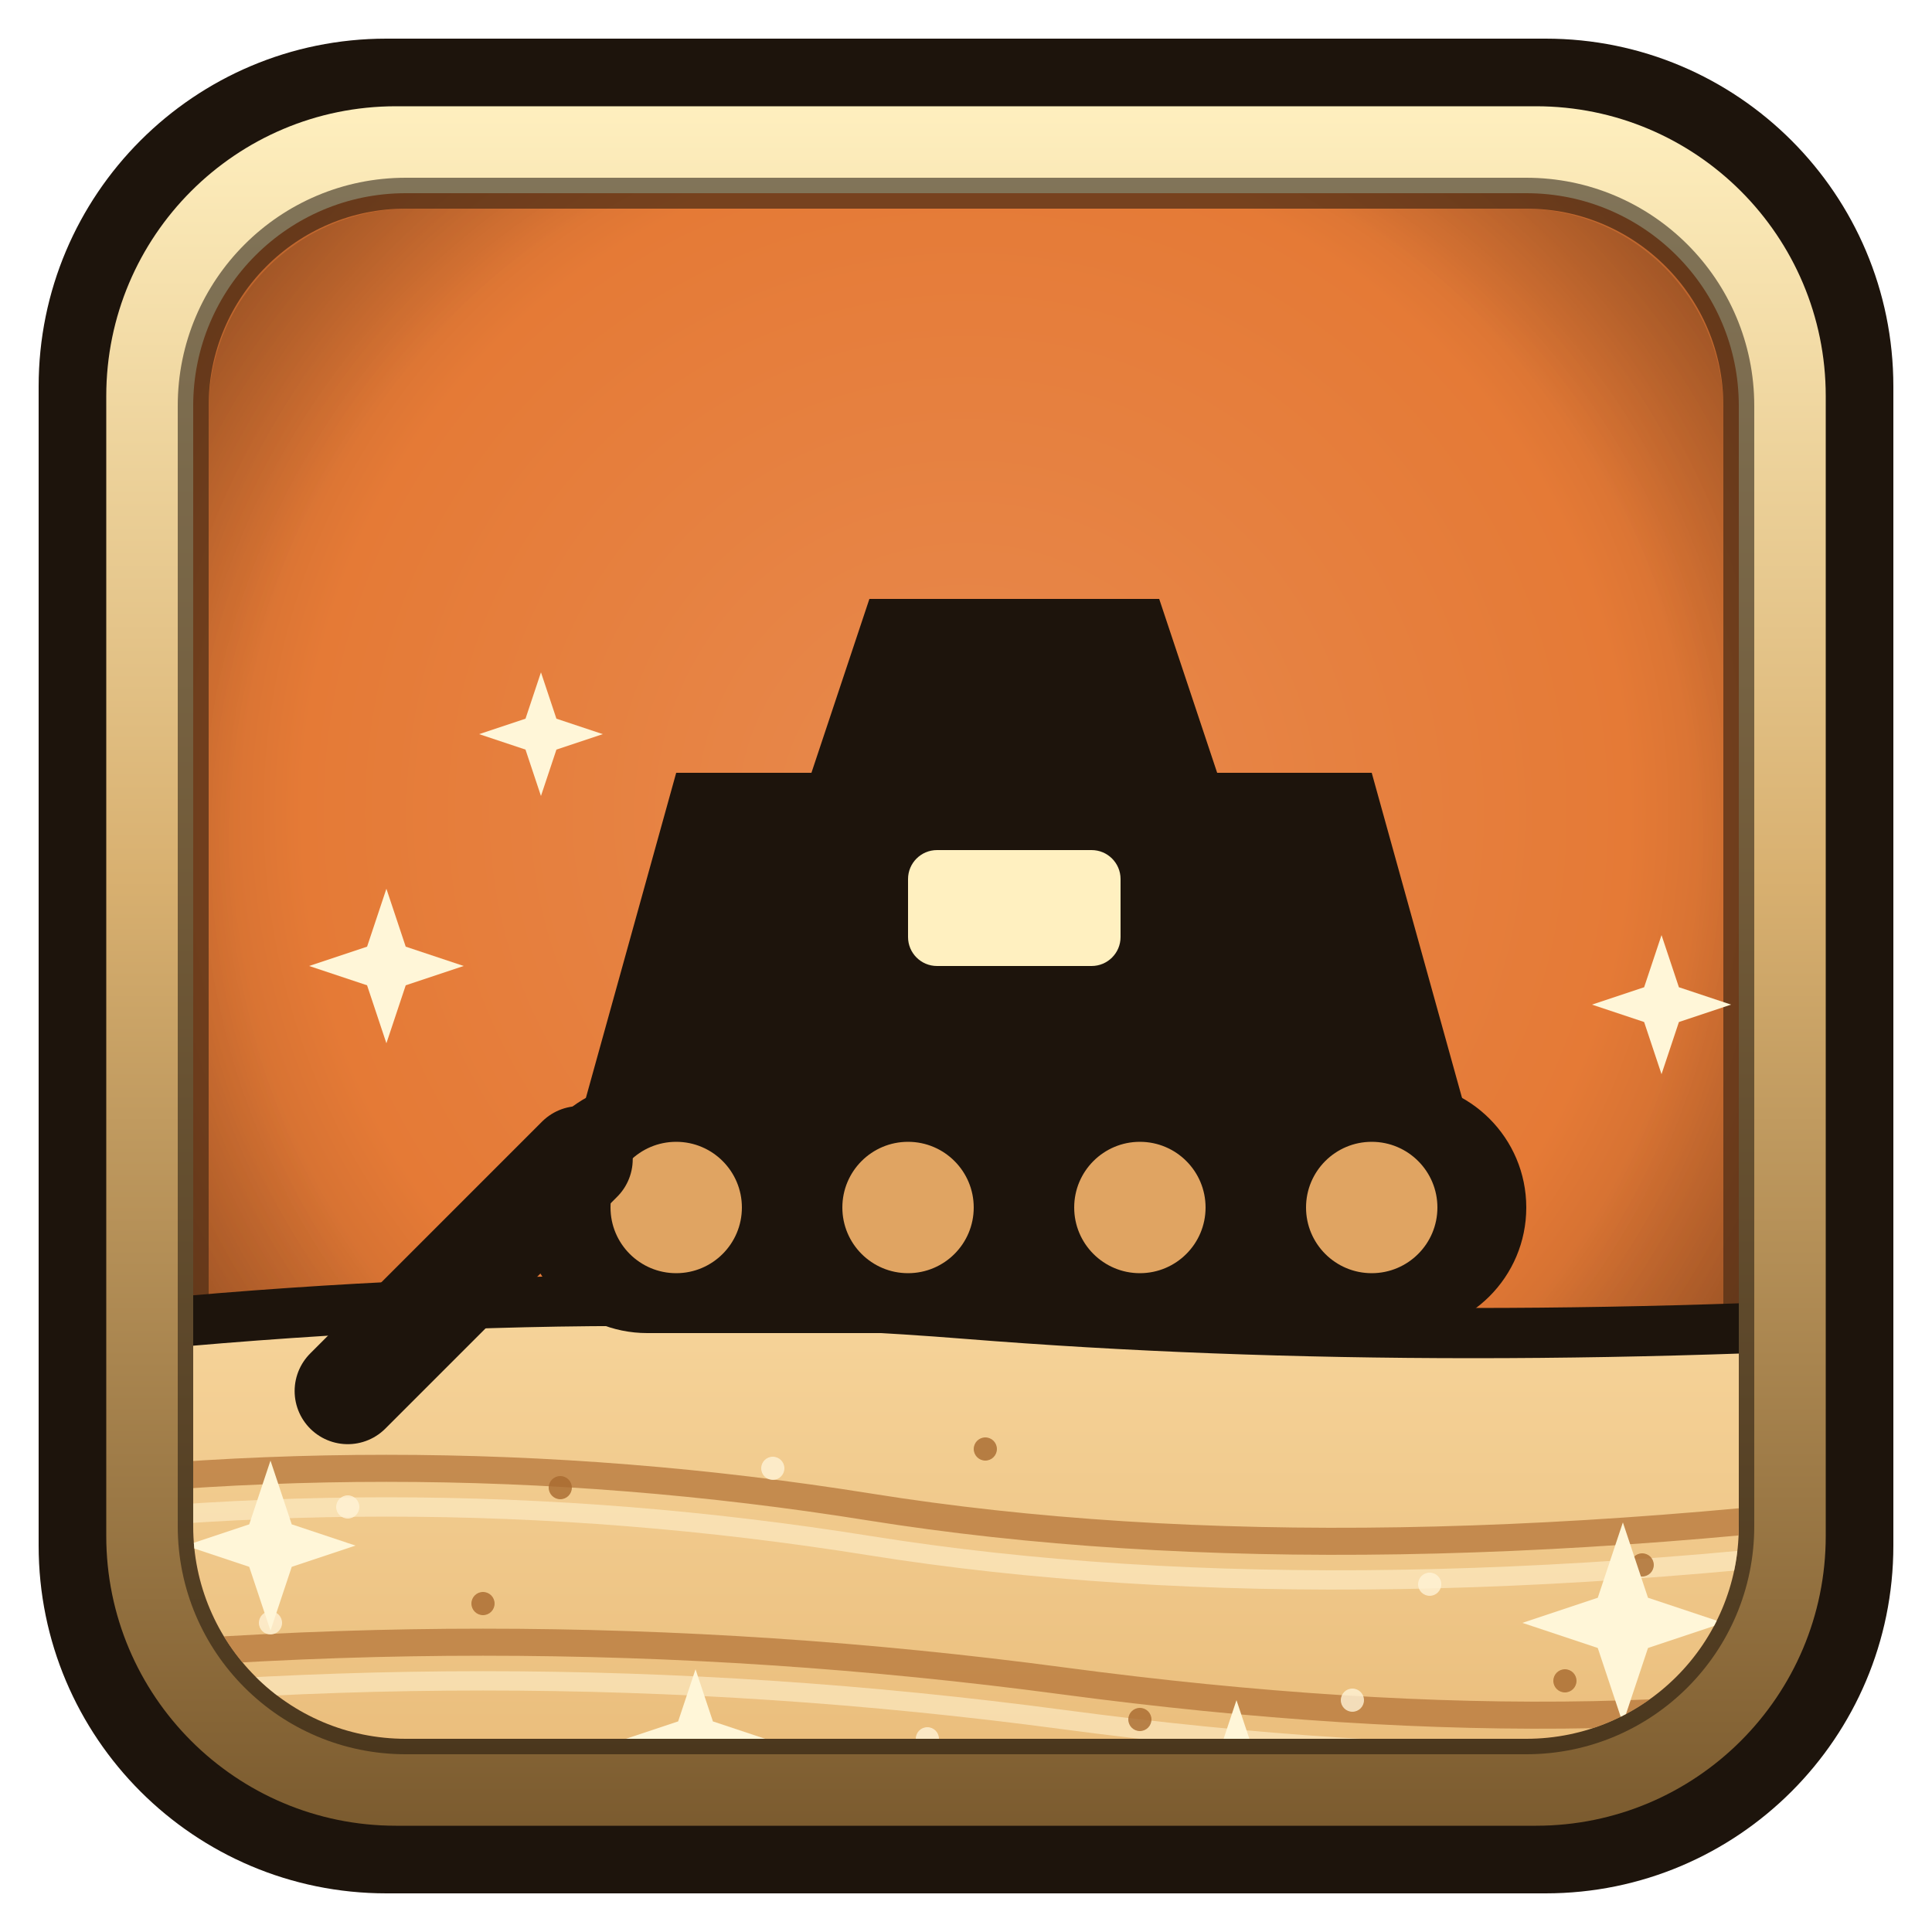
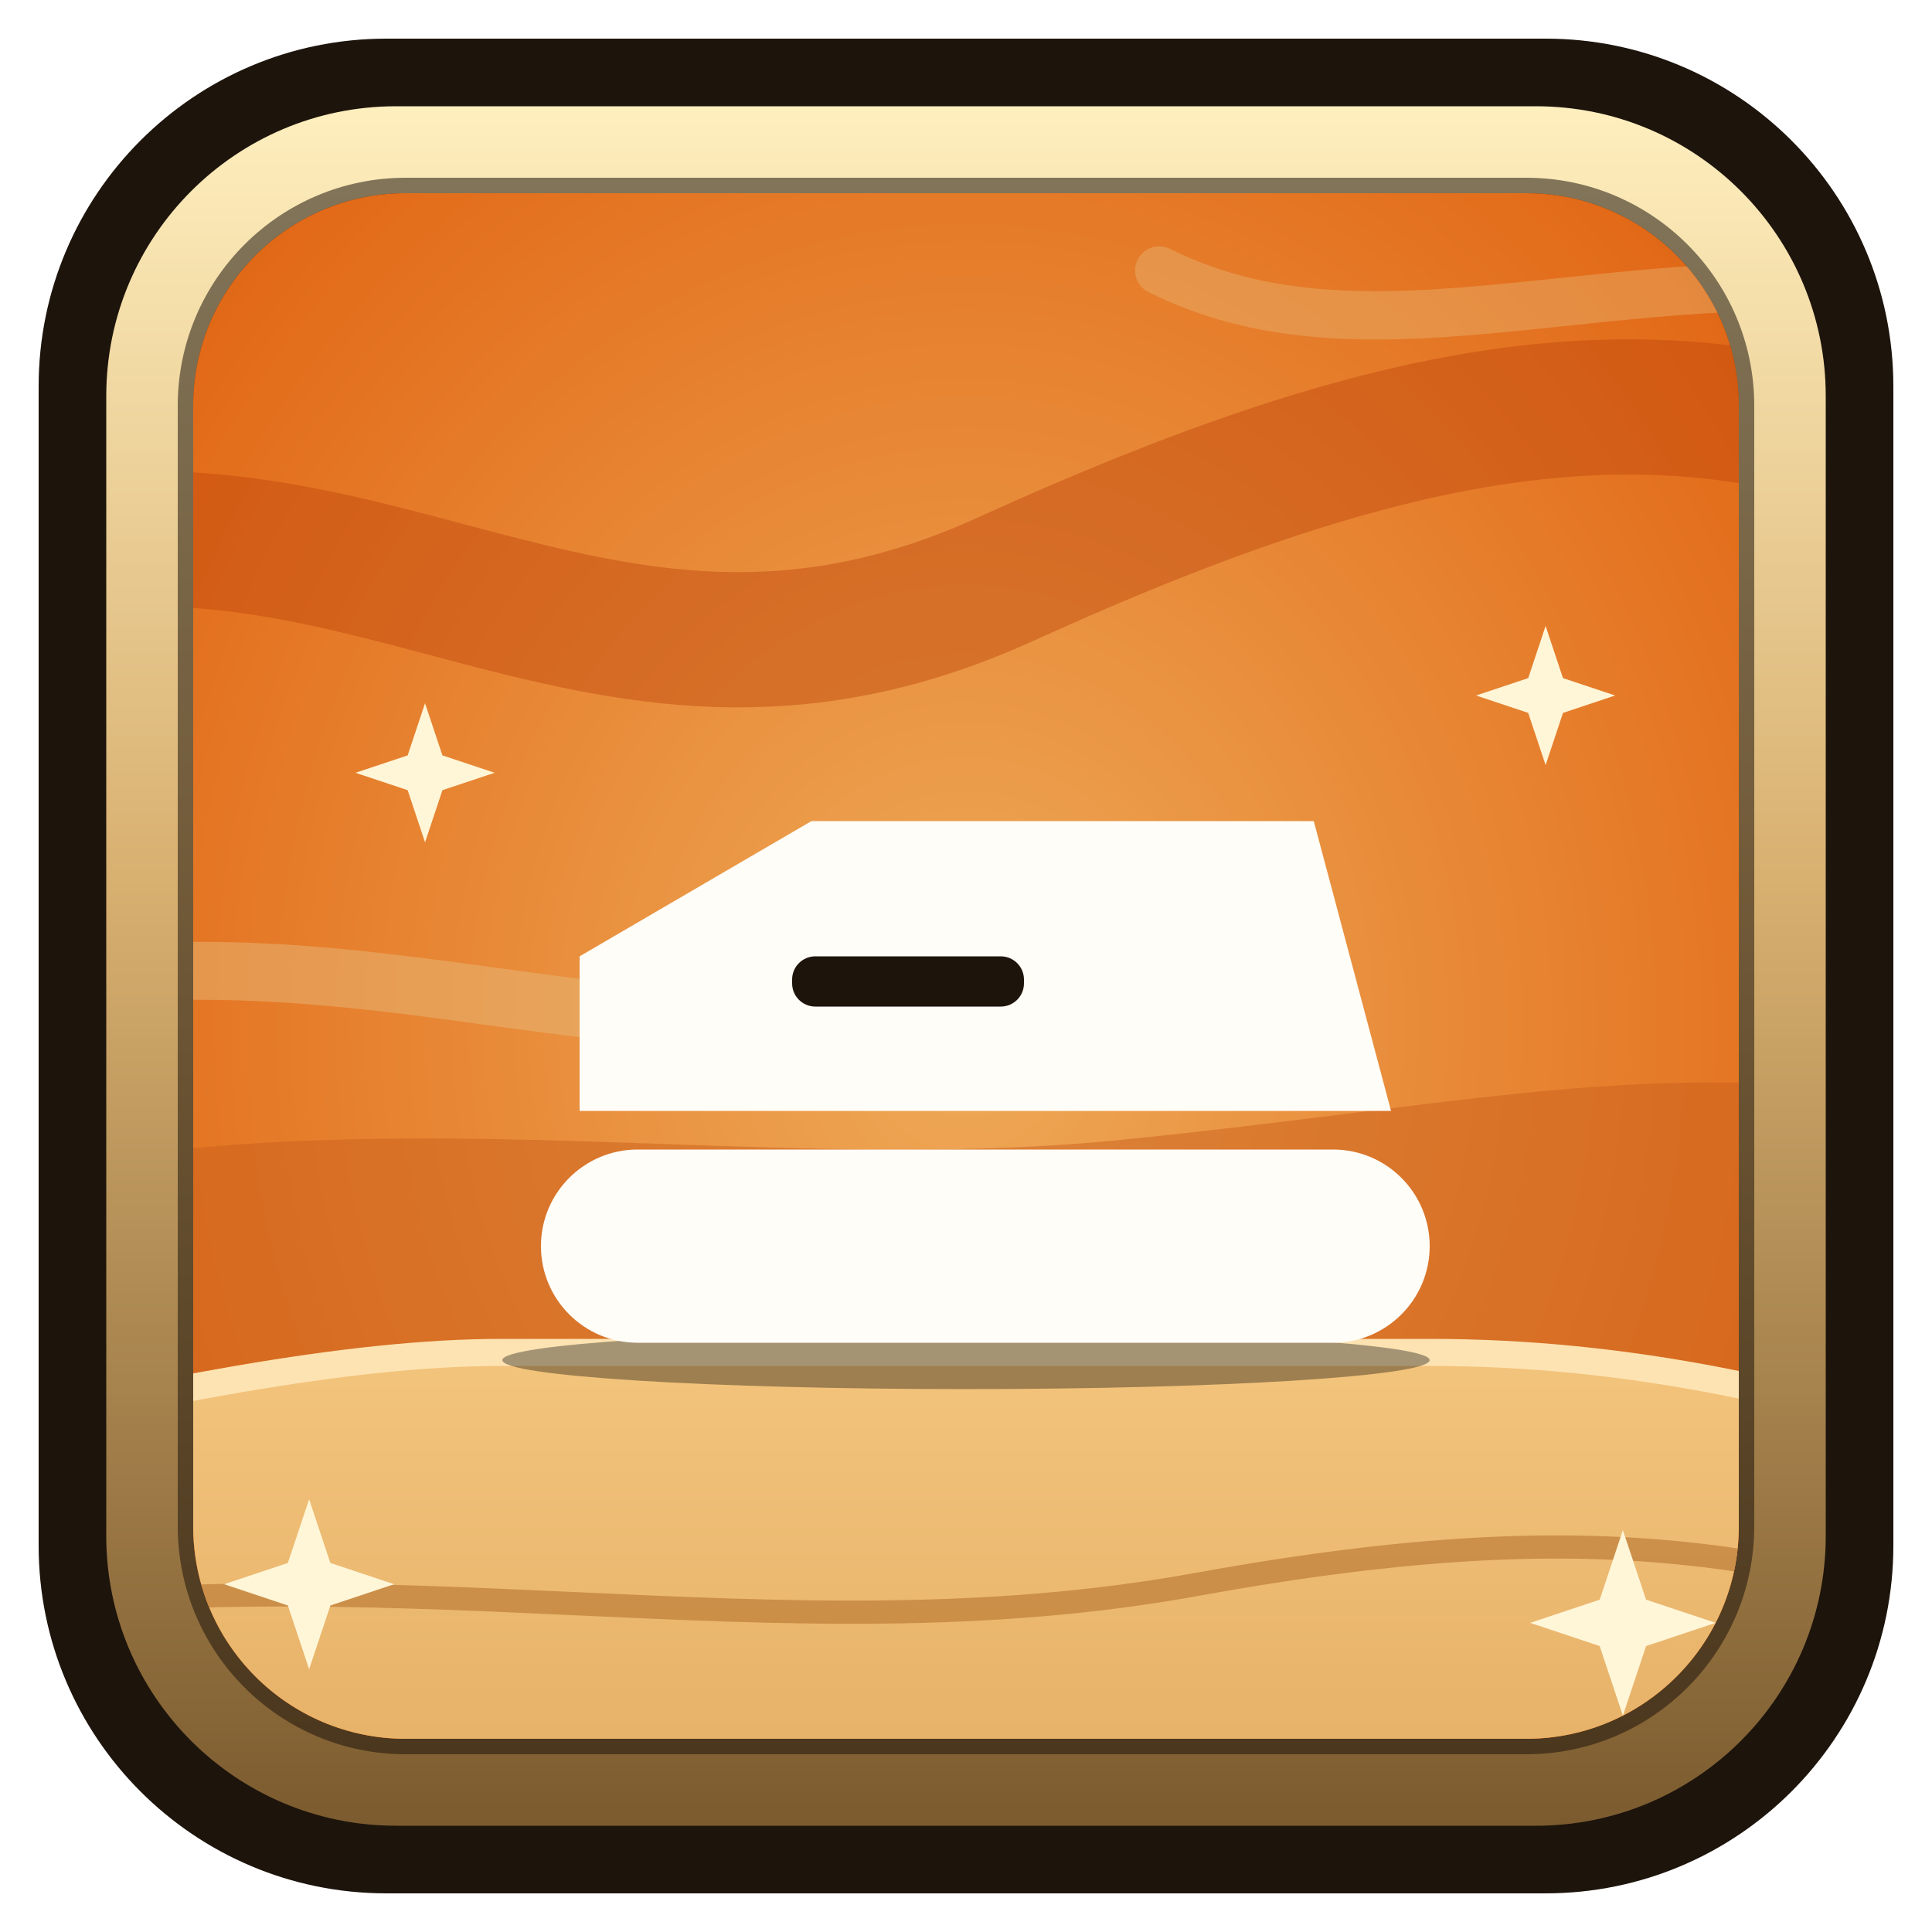
<svg xmlns="http://www.w3.org/2000/svg" viewBox="0 0 100 100" width="100" height="100">
  <defs />
  <g transform="translate(0.0,0.0) scale(1)">
    <defs>
      <radialGradient id="res-spice-face" cx=".5" cy=".4" r=".72">
-         <stop offset="0" stop-color="#e88a4e" />
-         <stop offset=".6" stop-color="#e57a36" />
-         <stop offset="1" stop-color="#9c5325" />
+         <stop offset="0" stop-color="#e57c34" />
+         <stop offset=".6" stop-color="#e26a18" />
+         <stop offset="1" stop-color="#9a4810" />
      </radialGradient>
      <linearGradient id="res-spice-rim" x1="0" y1="0" x2="0" y2="1">
        <stop offset="0" stop-color="#fff0c0" />
        <stop offset=".45" stop-color="#d8b070" />
        <stop offset="1" stop-color="#7a5a2e" />
      </linearGradient>
      <radialGradient id="res-spice-inner" cx=".5" cy=".42" r=".7">
        <stop offset=".68" stop-color="#000" stop-opacity="0" />
        <stop offset="1" stop-color="#000" stop-opacity=".3" />
      </radialGradient>
    </defs>
    <rect x="2" y="2" width="96" height="96" rx="18" fill="#1d140c" />
    <rect x="5.5" y="5.5" width="89" height="89" rx="15" fill="url(#res-spice-rim)" />
    <rect x="10" y="10" width="80" height="80" rx="11" fill="url(#res-spice-face)" stroke="#1d140c" stroke-opacity=".55" stroke-width="1.6" />
    <rect x="10.8" y="10.8" width="78.4" height="78.4" rx="10.4" fill="url(#res-spice-inner)" />
    <defs>
+       <radialGradient id="res-spice-harvest-face" cx=".5" cy=".45" r=".75">
+         <stop offset="0" stop-color="#eeaa58" />
+         <stop offset=".55" stop-color="#e26a18" />
+         <stop offset="1" stop-color="#923210" />
+       </radialGradient>
      <linearGradient id="res-spice-harvest-sand" x1="0" y1="0" x2="0" y2="1">
-         <stop offset="0" stop-color="#f6d49a" />
-         <stop offset=".6" stop-color="#e3b06a" />
-         <stop offset="1" stop-color="#c98c48" />
+         <stop offset="0" stop-color="#f3c47c" />
+         <stop offset="1" stop-color="#cf8e44" />
      </linearGradient>
      <clipPath id="res-spice-harvest-clip">
        <rect x="10" y="10" width="80" height="80" rx="11" />
      </clipPath>
    </defs>
    <g clip-path="url(#res-spice-harvest-clip)">
-       <path d="M-5 70 Q25 66 50 68 T105 68 L105 130 L-5 130Z" fill="url(#res-spice-harvest-sand)" />
-       <path d="M-5 70 Q25 66 50 68 T105 68" fill="none" stroke="#1d140c" stroke-width="2.6" />
-       <path d="M-5 78 Q20 74 45 78 T105 77 M-5 87 Q25 83 55 87 T105 86 M-5 96 Q30 92 60 96 T105 95" fill="none" stroke="#b5763a" stroke-width="1.4" opacity=".75" />
-       <path d="M-5 80 Q20 76 45 80 T105 79 M-5 89 Q25 85 55 89 T105 88" fill="none" stroke="#fff0cc" stroke-width="1" opacity=".6" />
-       <circle cx="0" cy="74" r="0.9" fill="#fff3d6" opacity=".8" />
-       <circle cx="37" cy="91" r="0.6" fill="#a8692e" opacity=".8" />
-       <circle cx="74" cy="82" r="0.6" fill="#fff3d6" opacity=".8" />
-       <circle cx="11" cy="99" r="0.9" fill="#a8692e" opacity=".8" />
-       <circle cx="48" cy="90" r="0.6" fill="#fff3d6" opacity=".8" />
-       <circle cx="85" cy="81" r="0.6" fill="#a8692e" opacity=".8" />
-       <circle cx="22" cy="98" r="0.9" fill="#fff3d6" opacity=".8" />
-       <circle cx="59" cy="89" r="0.6" fill="#a8692e" opacity=".8" />
-       <circle cx="96" cy="80" r="0.6" fill="#fff3d6" opacity=".8" />
-       <circle cx="33" cy="97" r="0.9" fill="#a8692e" opacity=".8" />
-       <circle cx="70" cy="88" r="0.6" fill="#fff3d6" opacity=".8" />
-       <circle cx="7" cy="79" r="0.6" fill="#a8692e" opacity=".8" />
-       <circle cx="44" cy="96" r="0.9" fill="#fff3d6" opacity=".8" />
-       <circle cx="81" cy="87" r="0.6" fill="#a8692e" opacity=".8" />
-       <circle cx="18" cy="78" r="0.6" fill="#fff3d6" opacity=".8" />
-       <circle cx="55" cy="95" r="0.9" fill="#a8692e" opacity=".8" />
-       <circle cx="92" cy="86" r="0.6" fill="#fff3d6" opacity=".8" />
-       <circle cx="29" cy="77" r="0.6" fill="#a8692e" opacity=".8" />
-       <circle cx="66" cy="94" r="0.9" fill="#fff3d6" opacity=".8" />
-       <circle cx="3" cy="85" r="0.6" fill="#a8692e" opacity=".8" />
-       <circle cx="40" cy="76" r="0.6" fill="#fff3d6" opacity=".8" />
-       <circle cx="77" cy="93" r="0.9" fill="#a8692e" opacity=".8" />
-       <circle cx="14" cy="84" r="0.6" fill="#fff3d6" opacity=".8" />
-       <circle cx="51" cy="75" r="0.6" fill="#a8692e" opacity=".8" />
-       <circle cx="88" cy="92" r="0.9" fill="#fff3d6" opacity=".8" />
-       <circle cx="25" cy="83" r="0.6" fill="#a8692e" opacity=".8" />
-       <path d="M30 58 L35 40 L71 40 L76 58Z" fill="#1d140c" />
-       <path d="M42 40 L45 31 L60 31 L63 40Z" fill="#1d140c" />
-       <rect x="47" y="44" width="11" height="6" rx="1.5" fill="#fff0c0" />
-       <rect x="27" y="56" width="52" height="13" rx="6.5" fill="#1d140c" />
-       <circle cx="35" cy="62.5" r="3.4" fill="#e0a462" />
-       <circle cx="47" cy="62.5" r="3.4" fill="#e0a462" />
-       <circle cx="59" cy="62.5" r="3.4" fill="#e0a462" />
-       <circle cx="71" cy="62.5" r="3.4" fill="#e0a462" />
-       <path d="M30 60 L18 72" stroke="#1d140c" stroke-width="5.5" stroke-linecap="round" />
-       <path d="M14 75.6 L15.1 78.9 L18.4 80 L15.1 81.1 L14 84.4 L12.9 81.1 L9.6 80 L12.9 78.9Z" fill="#fff6d8" />
-       <path d="M84 78.8 L85.3 82.7 L89.2 84 L85.3 85.3 L84 89.2 L82.7 85.3 L78.8 84 L82.7 82.7Z" fill="#fff6d8" />
-       <path d="M36 86.4 L36.9 89.1 L39.6 90 L36.9 90.9 L36 93.6 L35.1 90.9 L32.4 90 L35.1 89.1Z" fill="#fff6d8" />
-       <path d="M64 88 L65.0 91.0 L68 92 L65.0 93.0 L64 96 L63.0 93.0 L60 92 L63.0 91.0Z" fill="#fff6d8" />
-       <path d="M20 46 L21.0 49.0 L24 50 L21.0 51.0 L20 54 L19.0 51.0 L16 50 L19.0 49.0Z" fill="#fff6d8" />
-       <path d="M28 34.8 L28.8 37.2 L31.2 38 L28.8 38.8 L28 41.2 L27.2 38.8 L24.8 38 L27.2 37.2Z" fill="#fff6d8" />
-       <path d="M86 48.4 L86.9 51.1 L89.6 52 L86.9 52.9 L86 55.6 L85.1 52.9 L82.4 52 L85.1 51.1Z" fill="#fff6d8" />
+       <rect x="-10" y="-10" width="120" height="140" fill="url(#res-spice-harvest-face)" />
+       <g fill="none" stroke-linecap="round">
+         <path d="M-4 30 C18 22 30 40 52 30 S88 18 104 26" stroke="#bf440c" stroke-width="7" opacity=".45" />
+         <path d="M-4 52 C20 46 34 58 56 50" stroke="#e8b878" stroke-width="3" opacity=".5" />
+         <path d="M60 14 C72 20 86 12 104 16" stroke="#e8b878" stroke-width="2.5" opacity=".4" />
+       </g>
+       <path d="M-5 62 C18 56 38 61 58 59 S88 54 105 58 L105 130 L-5 130Z" fill="#c9601c" opacity=".5" />
+       <path d="M-5 75 C8 72 18 70 26 70 H74 C84 70 94 72 105 76 L105 130 L-5 130Z" fill="url(#res-spice-harvest-sand)" />
+       <path d="M-5 75 C8 72 18 70 26 70 H74 C84 70 94 72 105 76" fill="none" stroke="#fde3b2" stroke-width="1.4" />
+       <path d="M-5 84 C20 80 40 86 62 82 S92 81 105 84 M8 94 C30 90 52 96 76 92" fill="none" stroke="#b5732f" stroke-width="1.2" opacity=".6" />
+       <ellipse cx="50" cy="70.4" rx="24" ry="1.5" fill="#000" opacity=".35" />
+       <path d="M30 57.5 V49.5 L42 42.5 H68 L72 57.5Z" fill="#fffdf8" />
+       <rect x="41" y="49.5" width="12" height="2.6" rx="1.2" fill="#1d140c" />
+       <rect x="28" y="59.5" width="46" height="10" rx="5" fill="#fffdf8" />
+       <path d="M16 77.6 L17.1 80.9 L20.4 82 L17.1 83.1 L16 86.4 L14.9 83.1 L11.6 82 L14.9 80.9Z" fill="#fff6d8" />
+       <path d="M84 79.2 L85.2 82.8 L88.8 84 L85.2 85.2 L84 88.8 L82.8 85.2 L79.2 84 L82.8 82.8Z" fill="#fff6d8" />
+       <path d="M22 36.4 L22.9 39.1 L25.6 40 L22.9 40.9 L22 43.6 L21.1 40.9 L18.4 40 L21.1 39.1Z" fill="#fff6d8" />
+       <path d="M80 32.4 L80.9 35.1 L83.6 36 L80.9 36.9 L80 39.6 L79.1 36.9 L76.4 36 L79.1 35.1Z" fill="#fff6d8" />
    </g>
  </g>
</svg>
